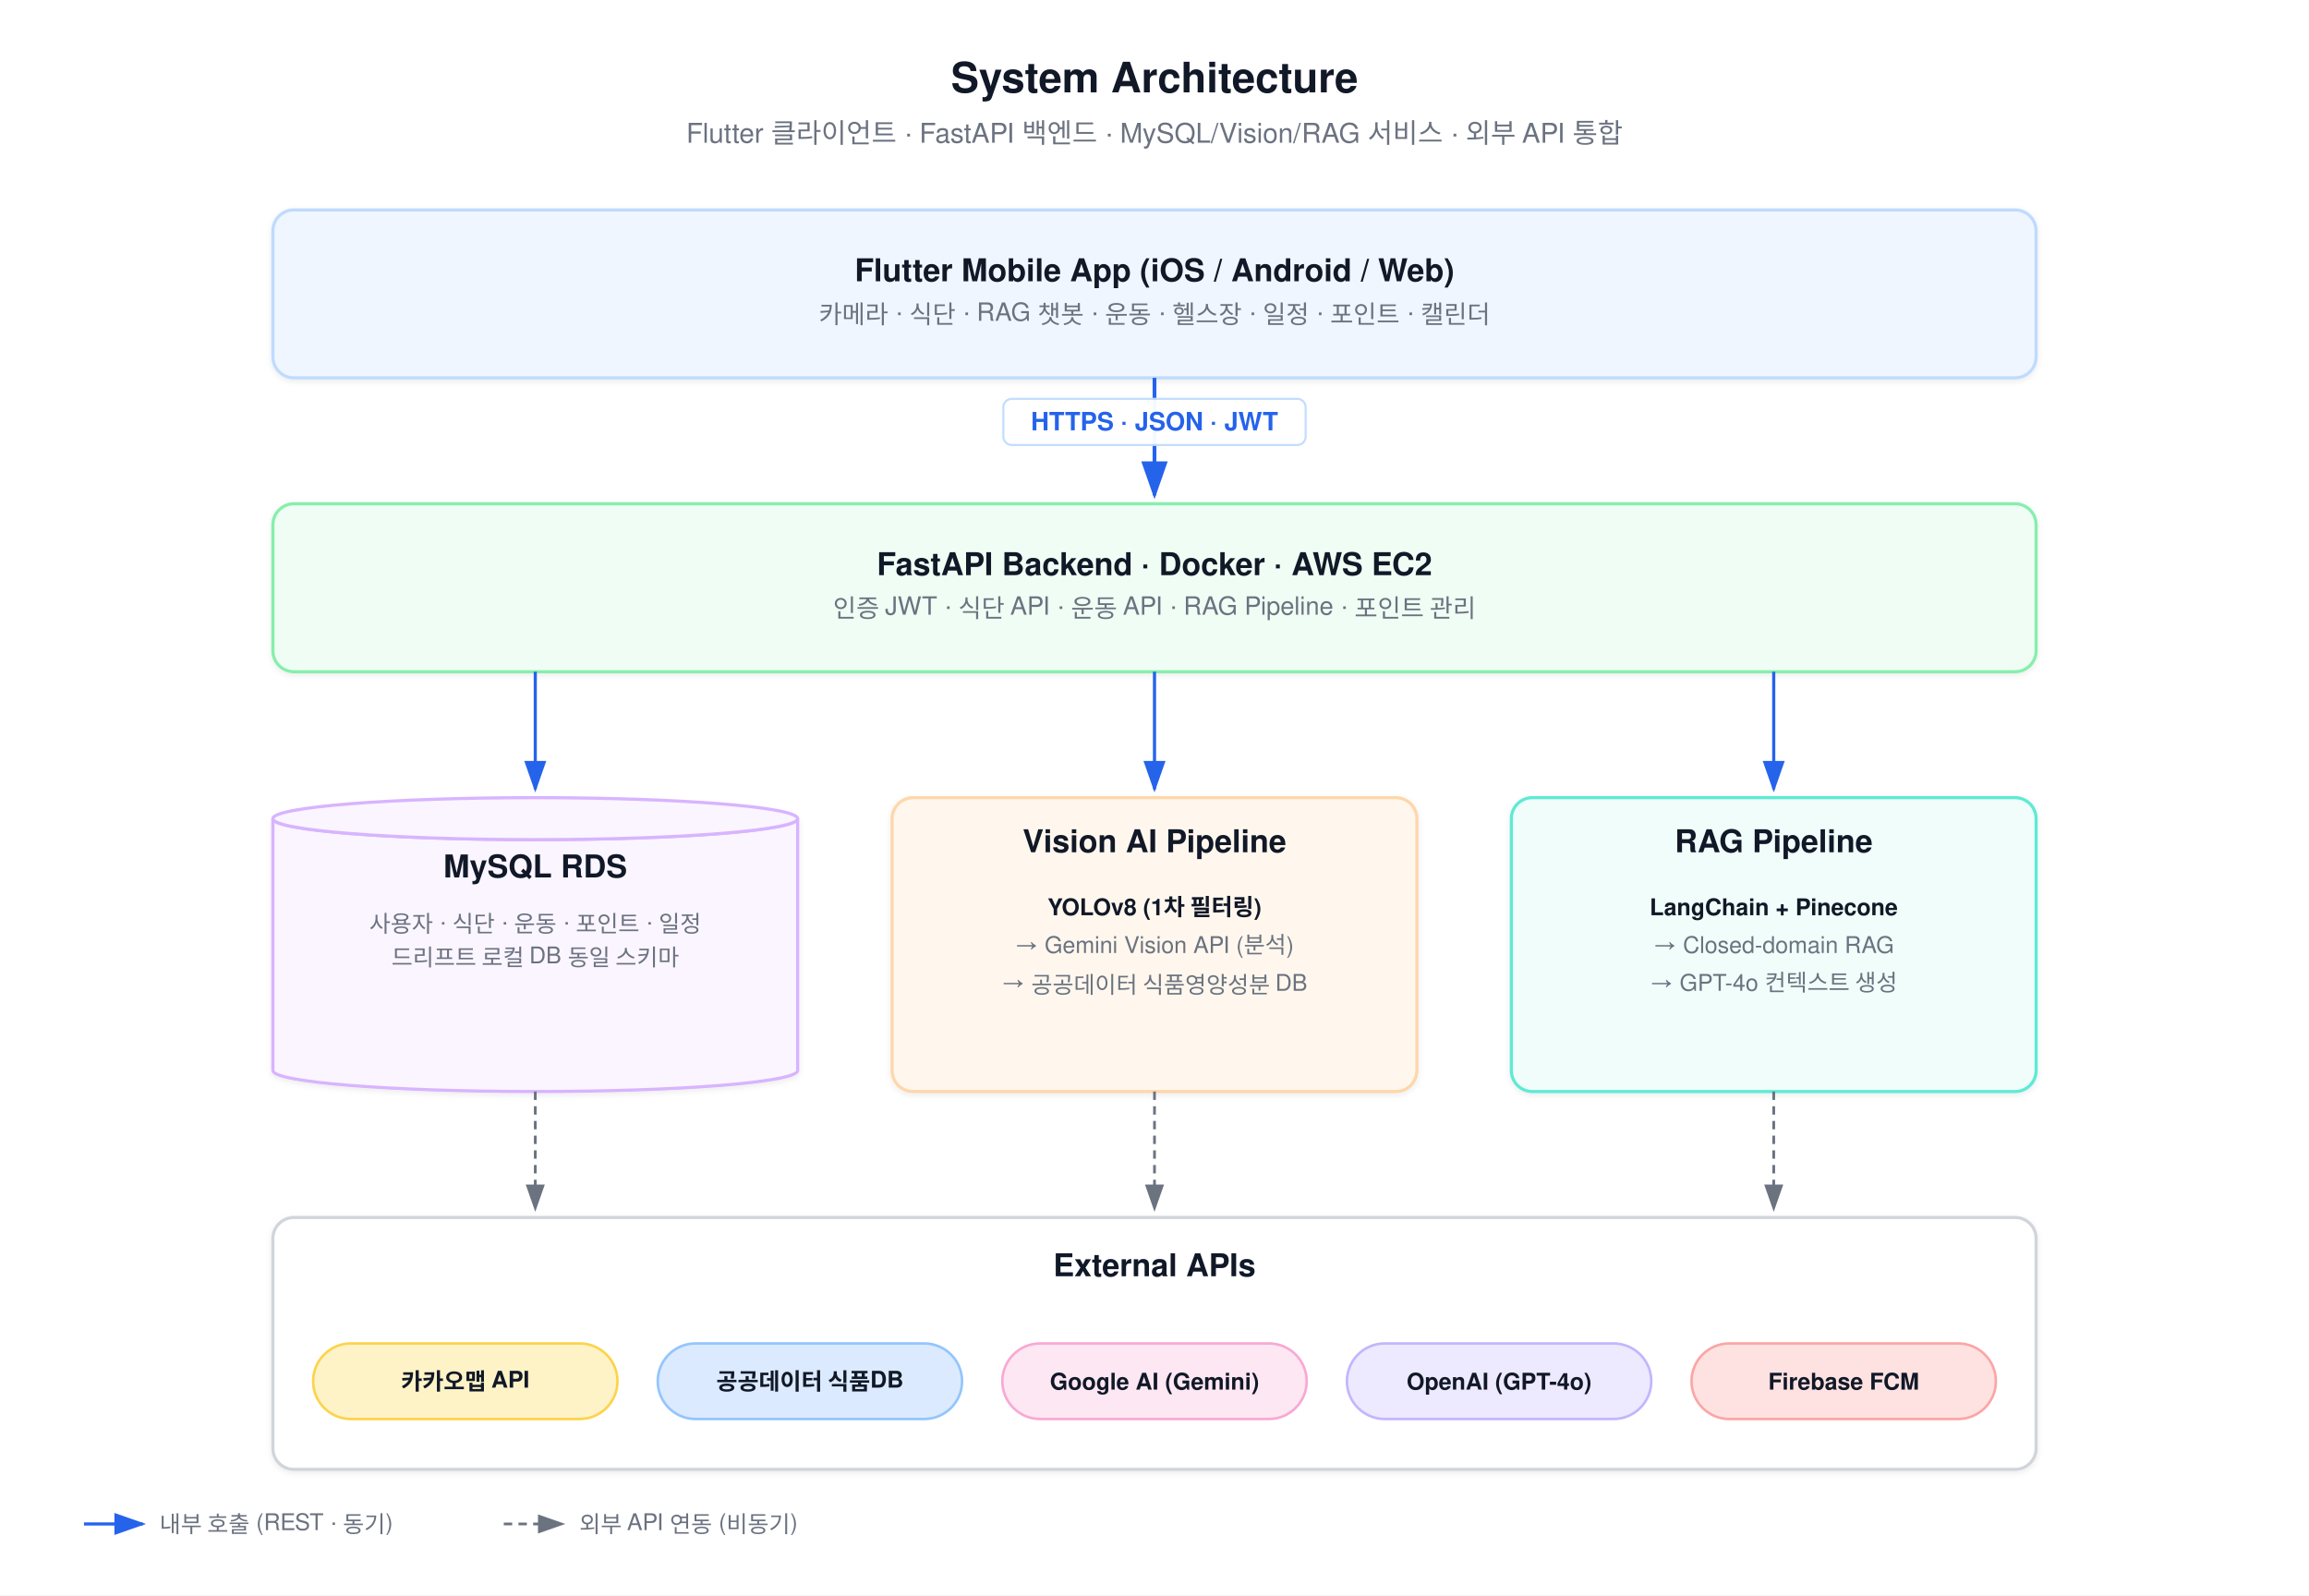
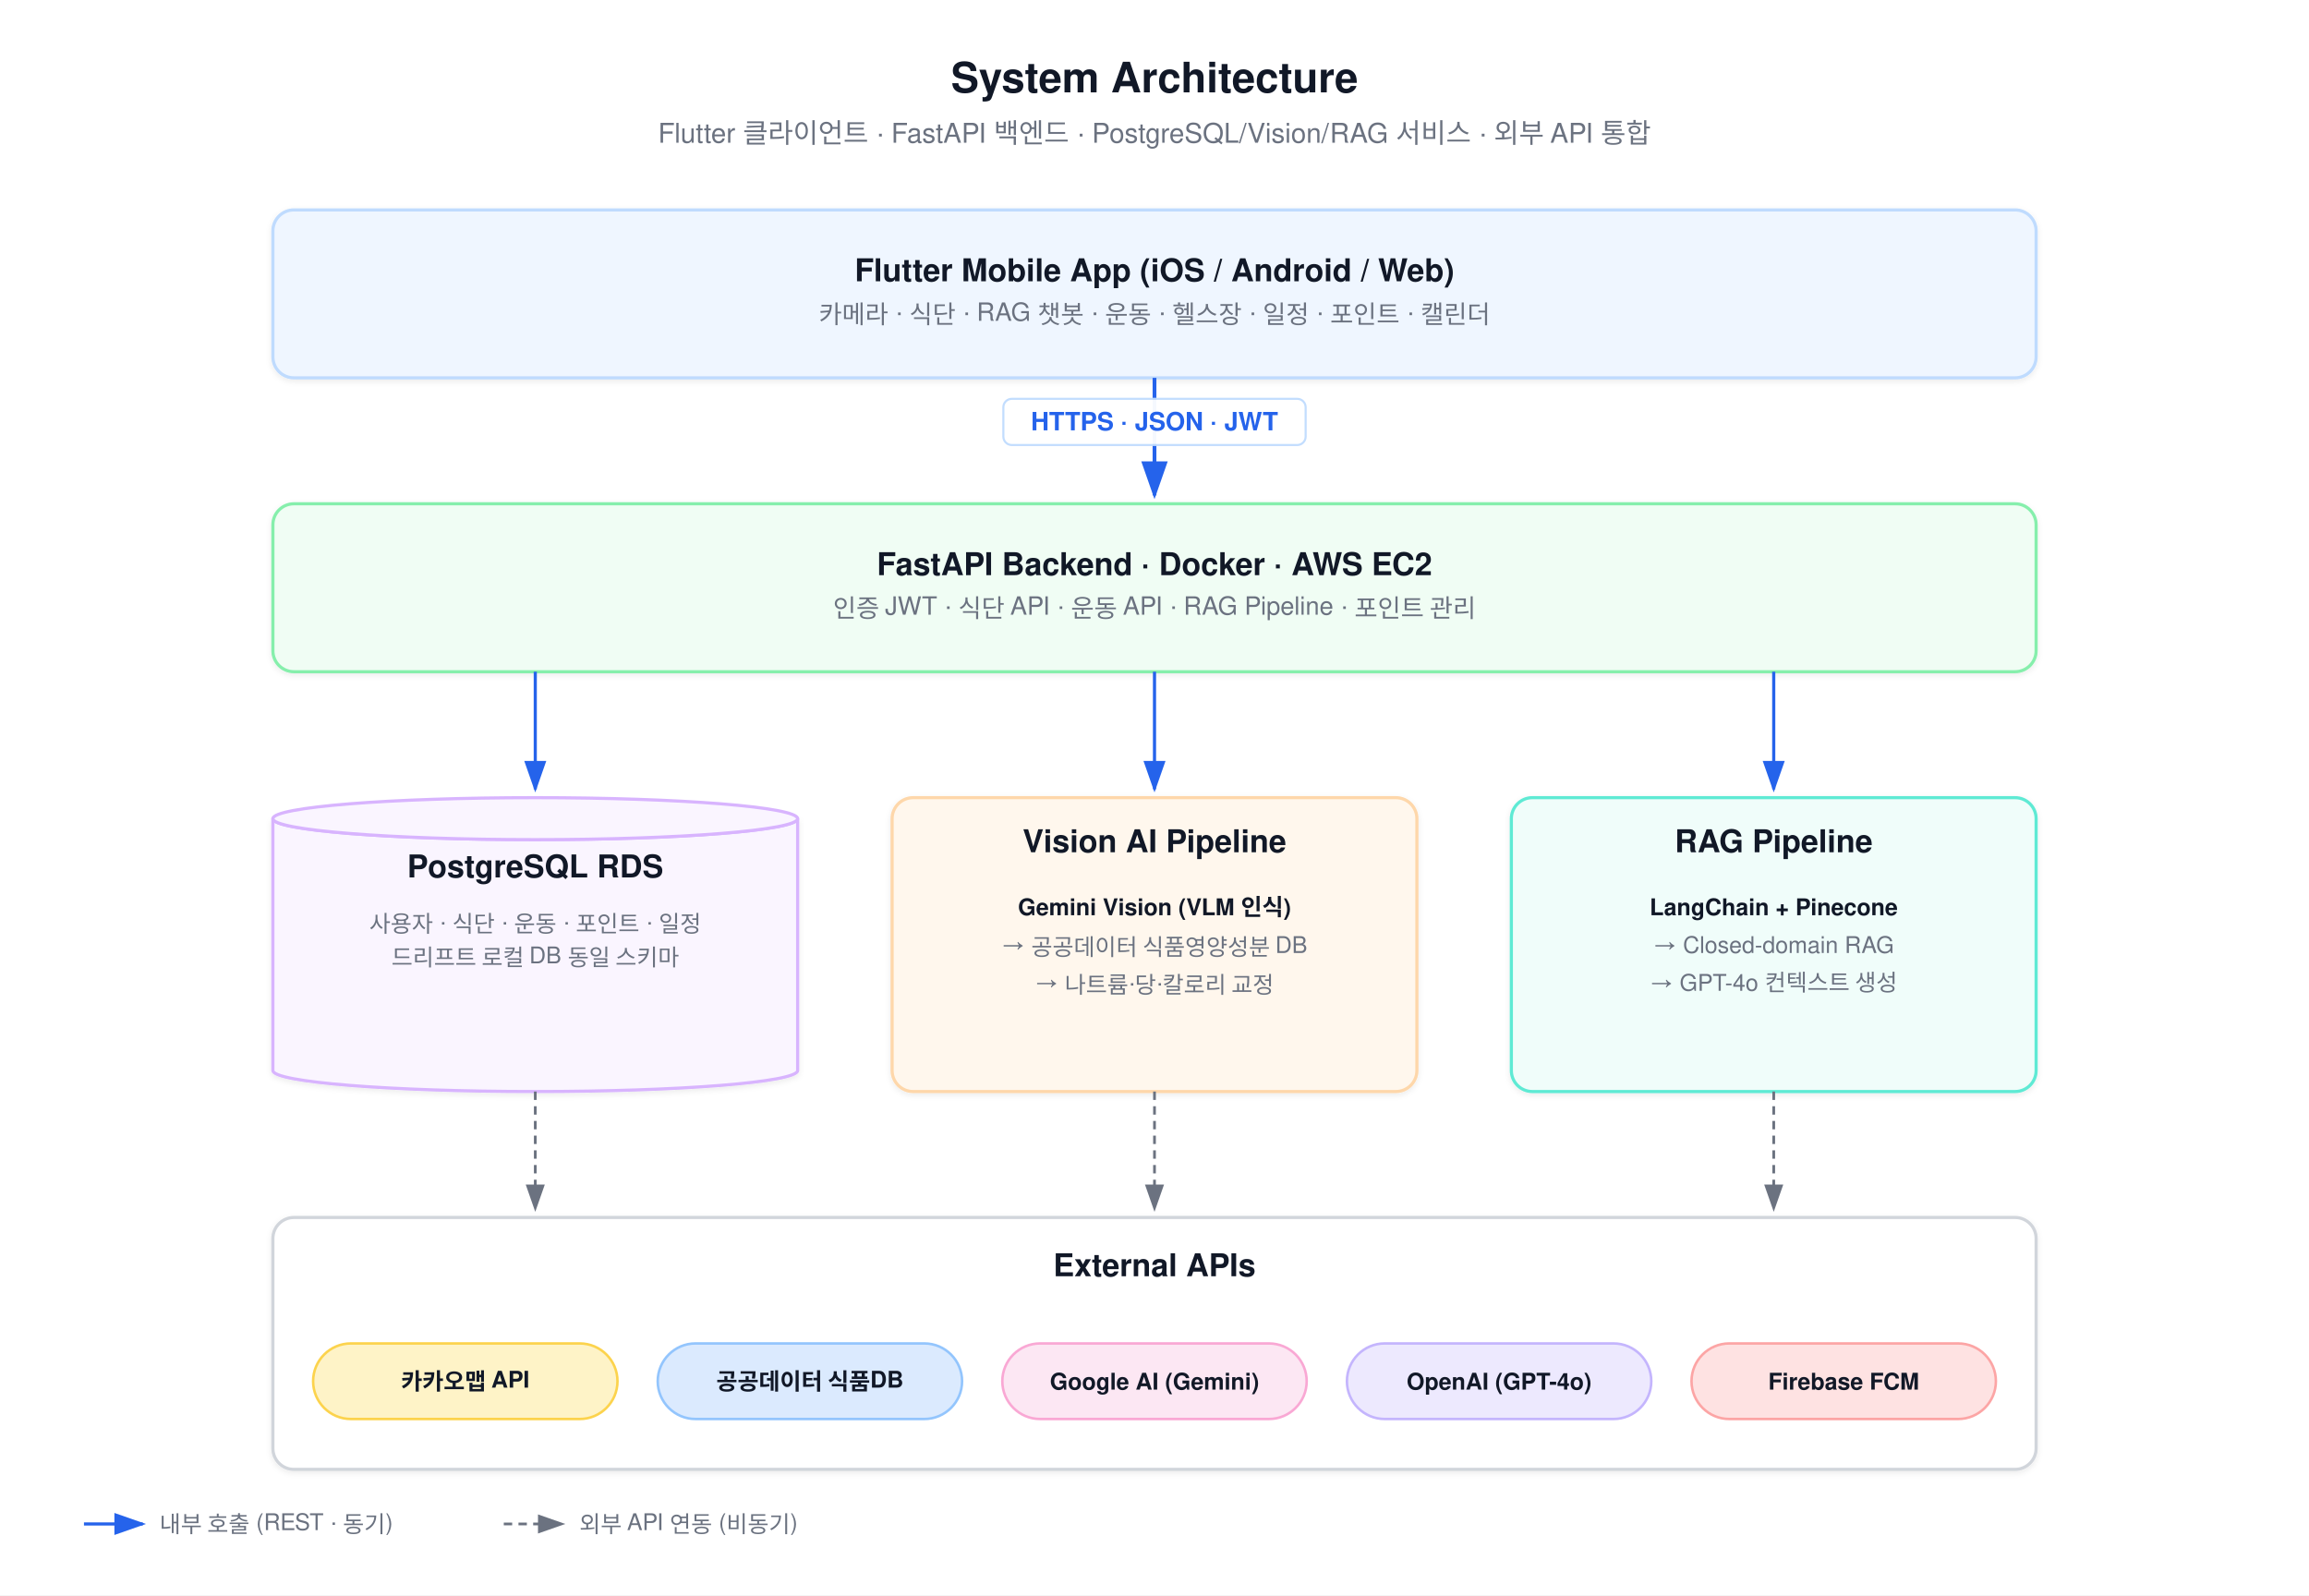
<svg xmlns="http://www.w3.org/2000/svg" viewBox="0 0 1100 760" width="1100" height="760" role="img" aria-label="On-Care System Architecture">
  <style>
    text { font-family: 'Helvetica Neue', Helvetica, Arial, 'Apple SD Gothic Neo', 'Noto Sans KR', 'Malgun Gothic', 'PingFang SC', 'Microsoft YaHei', sans-serif; }
  </style>
  <defs>
    <marker id="a-blue" markerWidth="10" markerHeight="7" refX="9" refY="3.5" orient="auto">
      <polygon points="0 0, 10 3.5, 0 7" fill="#2563eb" />
    </marker>
    <marker id="a-gray" markerWidth="10" markerHeight="7" refX="9" refY="3.5" orient="auto">
      <polygon points="0 0, 10 3.5, 0 7" fill="#6b7280" />
    </marker>
    <filter id="soft" x="-10%" y="-10%" width="120%" height="120%">
      <feDropShadow dx="0" dy="1" stdDeviation="1.5" flood-opacity="0.08" />
    </filter>
  </defs>
  <rect width="1100" height="760" fill="#ffffff" />
  <text x="550" y="44" text-anchor="middle" font-size="20" font-weight="700" fill="#111827">System Architecture</text>
-   <text x="550" y="68" text-anchor="middle" font-size="13" fill="#6b7280">Flutter 클라이언트 · FastAPI 백엔드 · MySQL/Vision/RAG 서비스 · 외부 API 통합</text>
+   <text x="550" y="68" text-anchor="middle" font-size="13" fill="#6b7280">Flutter 클라이언트 · FastAPI 백엔드 · PostgreSQL/Vision/RAG 서비스 · 외부 API 통합</text>
  <rect x="130" y="100" width="840" height="80" rx="10" ry="10" fill="#eff6ff" stroke="#bfdbfe" stroke-width="1.5" filter="url(#soft)" />
  <text x="550.0" y="134.0" text-anchor="middle" font-size="15" font-weight="600" fill="#111827">Flutter Mobile App (iOS / Android / Web)</text>
  <text x="550.0" y="154.0" text-anchor="middle" font-size="12" fill="#6b7280">카메라 · 식단 · RAG 챗봇 · 운동 · 헬스장 · 일정 · 포인트 · 캘린더</text>
  <line x1="550" y1="180" x2="550" y2="236" stroke="#2563eb" stroke-width="1.8" marker-end="url(#a-blue)" />
  <rect x="478" y="190" width="144" height="22" fill="#ffffff" opacity="0.95" rx="4" stroke="#bfdbfe" stroke-width="1" />
  <text x="550" y="205" text-anchor="middle" font-size="12" font-weight="600" fill="#2563eb">HTTPS · JSON · JWT</text>
  <rect x="130" y="240" width="840" height="80" rx="10" ry="10" fill="#f0fdf4" stroke="#86efac" stroke-width="1.5" filter="url(#soft)" />
  <text x="550.0" y="274.0" text-anchor="middle" font-size="15" font-weight="600" fill="#111827">FastAPI Backend  ·  Docker  ·  AWS EC2</text>
  <text x="550.0" y="294.0" text-anchor="middle" font-size="12" fill="#6b7280">인증 JWT · 식단 API · 운동 API · RAG Pipeline · 포인트 관리</text>
  <path d="M 130 390 a 125.0 10 0 0 0 250 0 V 510 a 125.0 10 0 0 1 -250 0 Z" fill="#faf5ff" stroke="#d8b4fe" stroke-width="1.5" filter="url(#soft)" />
  <ellipse cx="255.0" cy="390" rx="125.0" ry="10" fill="#faf5ff" stroke="#d8b4fe" stroke-width="1.5" />
-   <text x="255.0" y="418" text-anchor="middle" font-size="15" font-weight="600" fill="#111827">MySQL RDS</text>
+   <text x="255.0" y="418" text-anchor="middle" font-size="15" font-weight="600" fill="#111827">PostgreSQL RDS</text>
  <text x="255.0" y="444" text-anchor="middle" font-size="11" font-weight="400" fill="#6b7280">사용자 · 식단 · 운동 · 포인트 · 일정</text>
  <text x="255.0" y="460" text-anchor="middle" font-size="11" font-weight="400" fill="#6b7280">드리프트 로컬 DB 동일 스키마</text>
  <rect x="425.0" y="380" width="250" height="140" rx="10" ry="10" fill="#fff7ed" stroke="#fed7aa" stroke-width="1.5" filter="url(#soft)" />
  <text x="550.0" y="406" text-anchor="middle" font-size="15" font-weight="600" fill="#111827">Vision AI Pipeline</text>
-   <text x="550.0" y="436" text-anchor="middle" font-size="11" font-weight="600" fill="#111827">YOLOv8 (1차 필터링)</text>
-   <text x="550.0" y="454" text-anchor="middle" font-size="11" font-weight="400" fill="#6b7280">→ Gemini Vision API (분석)</text>
-   <text x="550.0" y="472" text-anchor="middle" font-size="11" font-weight="400" fill="#6b7280">→ 공공데이터 식품영양성분 DB</text>
+   <text x="550.0" y="436" text-anchor="middle" font-size="11" font-weight="600" fill="#111827">Gemini Vision (VLM 인식)</text>
+   <text x="550.0" y="454" text-anchor="middle" font-size="11" font-weight="400" fill="#6b7280">→ 공공데이터 식품영양성분 DB</text>
+   <text x="550.0" y="472" text-anchor="middle" font-size="11" font-weight="400" fill="#6b7280">→ 나트륨·당·칼로리 교정</text>
  <rect x="720.0" y="380" width="250" height="140" rx="10" ry="10" fill="#f0fdfa" stroke="#5eead4" stroke-width="1.5" filter="url(#soft)" />
  <text x="845.0" y="406" text-anchor="middle" font-size="15" font-weight="600" fill="#111827">RAG Pipeline</text>
  <text x="845.0" y="436" text-anchor="middle" font-size="11" font-weight="600" fill="#111827">LangChain + Pinecone</text>
  <text x="845.0" y="454" text-anchor="middle" font-size="11" font-weight="400" fill="#6b7280">→ Closed-domain RAG</text>
  <text x="845.0" y="472" text-anchor="middle" font-size="11" font-weight="400" fill="#6b7280">→ GPT-4o 컨텍스트 생성</text>
  <line x1="255.0" y1="320" x2="255.0" y2="376" stroke="#2563eb" stroke-width="1.5" marker-end="url(#a-blue)" />
  <line x1="550.0" y1="320" x2="550.0" y2="376" stroke="#2563eb" stroke-width="1.5" marker-end="url(#a-blue)" />
  <line x1="845.0" y1="320" x2="845.0" y2="376" stroke="#2563eb" stroke-width="1.5" marker-end="url(#a-blue)" />
  <rect x="130" y="580" width="840" height="120" rx="10" ry="10" fill="#ffffff" stroke="#d1d5db" stroke-width="1.5" filter="url(#soft)" />
  <text x="550.0" y="608" text-anchor="middle" font-size="15" font-weight="600" fill="#111827">External APIs</text>
  <rect x="149.167" y="640" width="145" height="36" rx="18" ry="18" fill="#fef3c7" stroke="#fcd34d" stroke-width="1.2" />
  <text x="221.667" y="662.0" text-anchor="middle" font-size="11" fill="#111827" font-weight="600">카카오맵 API</text>
  <rect x="313.333" y="640" width="145" height="36" rx="18" ry="18" fill="#dbeafe" stroke="#93c5fd" stroke-width="1.2" />
  <text x="385.833" y="662.0" text-anchor="middle" font-size="11" fill="#111827" font-weight="600">공공데이터 식품DB</text>
  <rect x="477.5" y="640" width="145" height="36" rx="18" ry="18" fill="#fce7f3" stroke="#f9a8d4" stroke-width="1.2" />
  <text x="550.0" y="662.0" text-anchor="middle" font-size="11" fill="#111827" font-weight="600">Google AI (Gemini)</text>
  <rect x="641.667" y="640" width="145" height="36" rx="18" ry="18" fill="#ede9fe" stroke="#c4b5fd" stroke-width="1.2" />
  <text x="714.167" y="662.0" text-anchor="middle" font-size="11" fill="#111827" font-weight="600">OpenAI (GPT-4o)</text>
  <rect x="805.833" y="640" width="145" height="36" rx="18" ry="18" fill="#fee2e2" stroke="#fca5a5" stroke-width="1.2" />
  <text x="878.333" y="662.0" text-anchor="middle" font-size="11" fill="#111827" font-weight="600">Firebase FCM</text>
  <line x1="255.0" y1="520" x2="255.0" y2="576" stroke="#6b7280" stroke-width="1.3" marker-end="url(#a-gray)" stroke-dasharray="4,3" />
  <line x1="550.0" y1="520" x2="550.0" y2="576" stroke="#6b7280" stroke-width="1.3" marker-end="url(#a-gray)" stroke-dasharray="4,3" />
  <line x1="845.0" y1="520" x2="845.0" y2="576" stroke="#6b7280" stroke-width="1.3" marker-end="url(#a-gray)" stroke-dasharray="4,3" />
  <g transform="translate(40, 720)">
    <line x1="0" y1="6" x2="28" y2="6" stroke="#2563eb" stroke-width="1.5" marker-end="url(#a-blue)" />
    <text x="36" y="10" font-size="11" fill="#6b7280">내부 호출 (REST · 동기)</text>
    <line x1="200" y1="6" x2="228" y2="6" stroke="#6b7280" stroke-width="1.3" marker-end="url(#a-gray)" stroke-dasharray="4,3" />
    <text x="236" y="10" font-size="11" fill="#6b7280">외부 API 연동 (비동기)</text>
  </g>
</svg>
